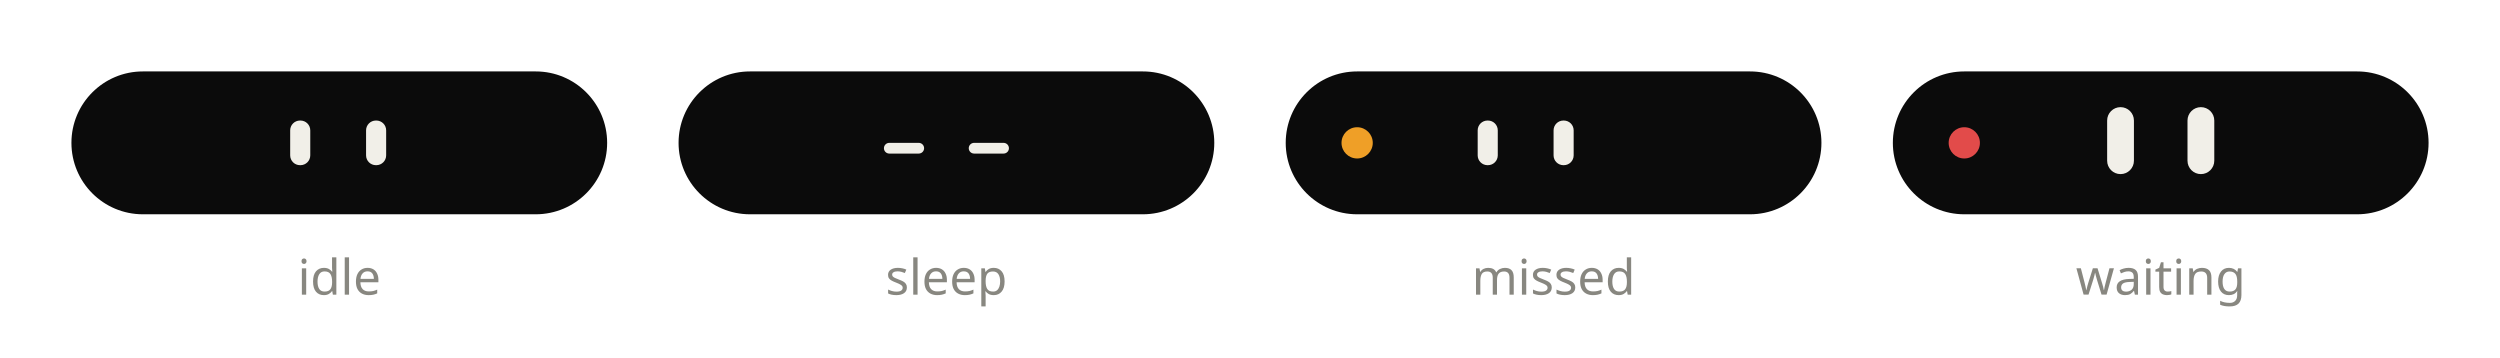
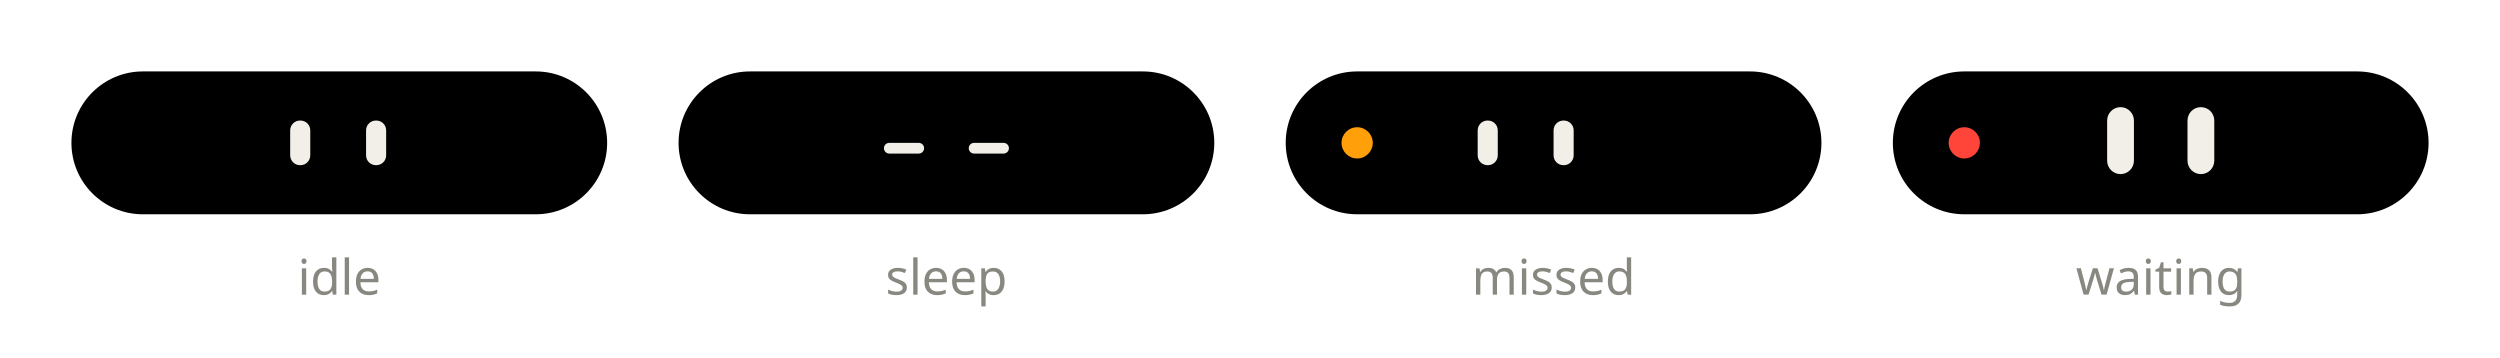
<svg xmlns="http://www.w3.org/2000/svg" width="560" height="80" viewBox="0 0 560 80">
  <g>
-     <rect x="16" y="16" width="120" height="32" rx="16" fill="#0b0b0b" />
+     <rect x="16" y="16" width="120" height="32" rx="16" fill="#000000" />
    <g transform="translate(16 16)" fill="#f1efe8">
      <rect x="49" y="11" width="4.5" height="10" rx="2.2" />
      <rect x="66" y="11" width="4.5" height="10" rx="2.2" />
    </g>
    <text x="76" y="66" font-family="sans-serif" font-size="11" fill="#888780" text-anchor="middle">idle</text>
  </g>
  <g>
-     <rect x="152" y="16" width="120" height="32" rx="16" fill="#0b0b0b" />
+     <rect x="152" y="16" width="120" height="32" rx="16" fill="#000000" />
    <g transform="translate(152 16)" fill="#f1efe8">
      <rect x="46" y="16" width="9" height="2.4" rx="1.2" />
      <rect x="65" y="16" width="9" height="2.4" rx="1.2" />
    </g>
    <text x="212" y="66" font-family="sans-serif" font-size="11" fill="#888780" text-anchor="middle">sleep</text>
  </g>
  <g>
-     <rect x="288" y="16" width="120" height="32" rx="16" fill="#0b0b0b" />
-     <circle cx="304" cy="32" r="3.5" fill="#EF9F27" />
+     <rect x="288" y="16" width="120" height="32" rx="16" fill="#000000" />
+     <circle cx="304" cy="32" r="3.5" fill="#FF9F0A" />
    <g transform="translate(288 16)" fill="#f1efe8">
      <rect x="43" y="11" width="4.5" height="10" rx="2.2" />
      <rect x="60" y="11" width="4.5" height="10" rx="2.2" />
    </g>
    <text x="348" y="66" font-family="sans-serif" font-size="11" fill="#888780" text-anchor="middle">missed</text>
  </g>
  <g>
-     <rect x="424" y="16" width="120" height="32" rx="16" fill="#0b0b0b" />
-     <circle cx="440" cy="32" r="3.5" fill="#E24B4A" />
+     <rect x="424" y="16" width="120" height="32" rx="16" fill="#000000" />
+     <circle cx="440" cy="32" r="3.5" fill="#FF453A" />
    <g transform="translate(424 16)" fill="#f1efe8">
      <rect x="48" y="8" width="6" height="15" rx="3" />
      <rect x="66" y="8" width="6" height="15" rx="3" />
    </g>
    <text x="484" y="66" font-family="sans-serif" font-size="11" fill="#888780" text-anchor="middle">waiting</text>
  </g>
</svg>
